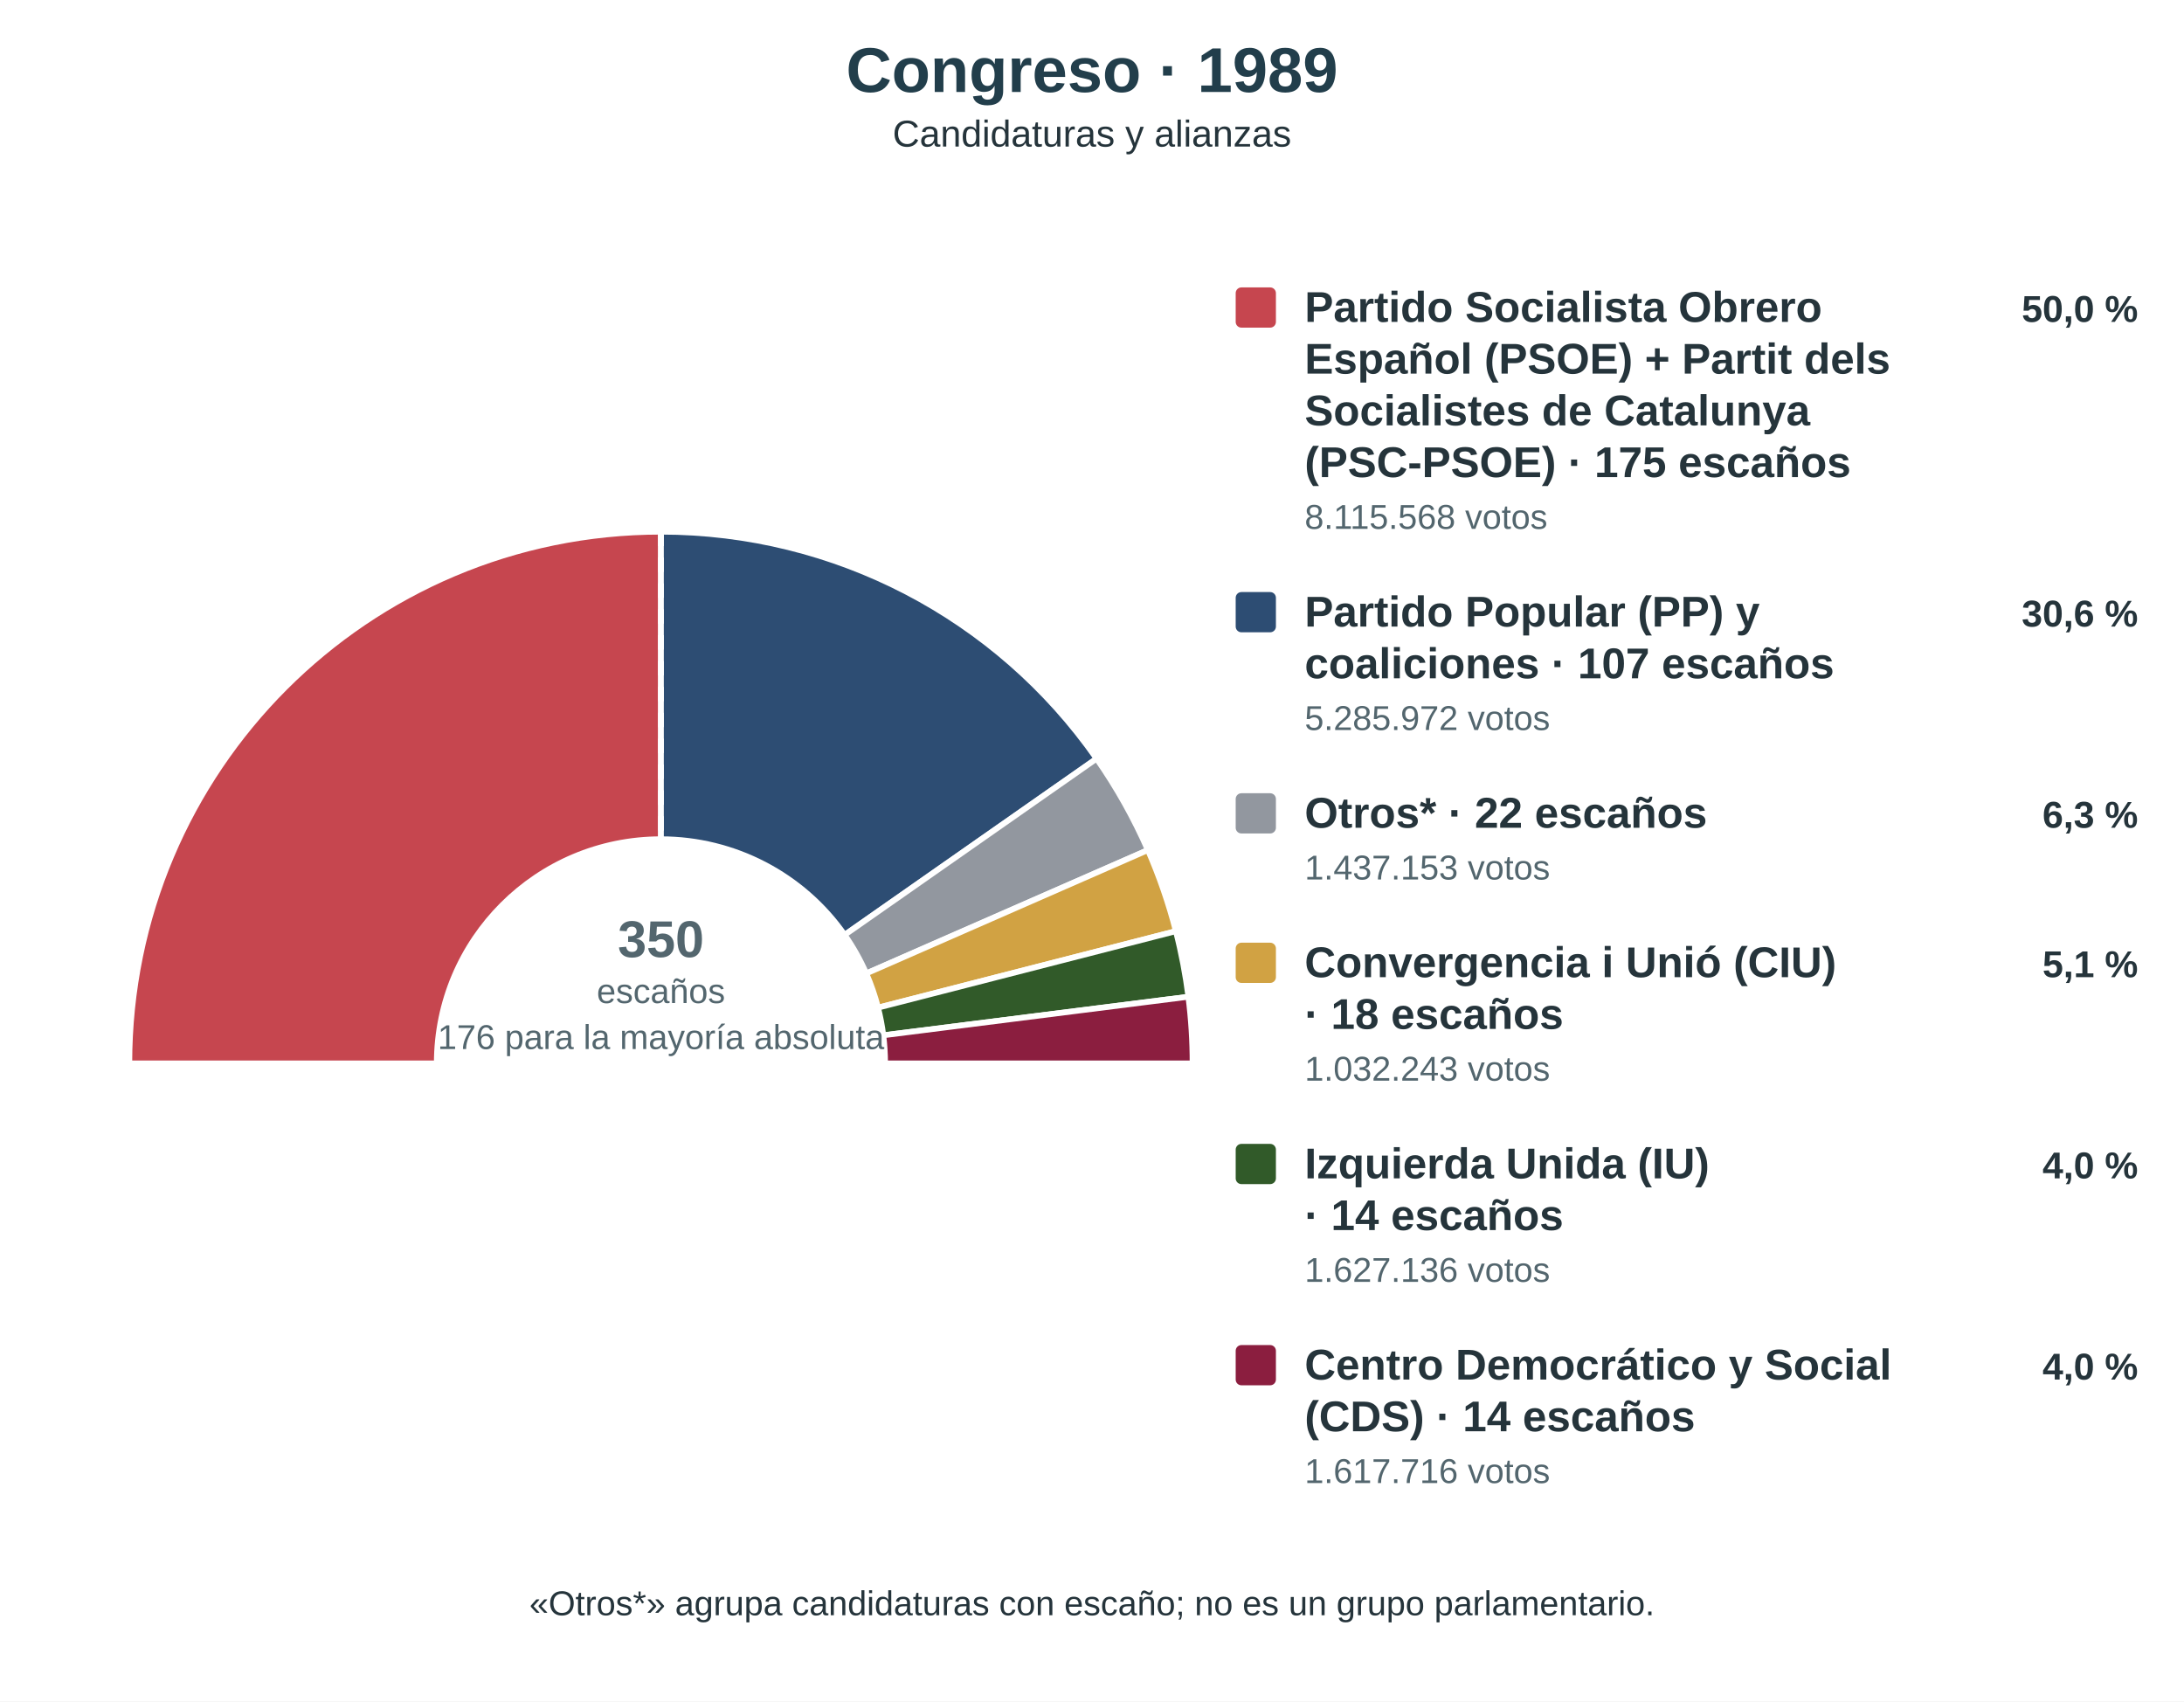
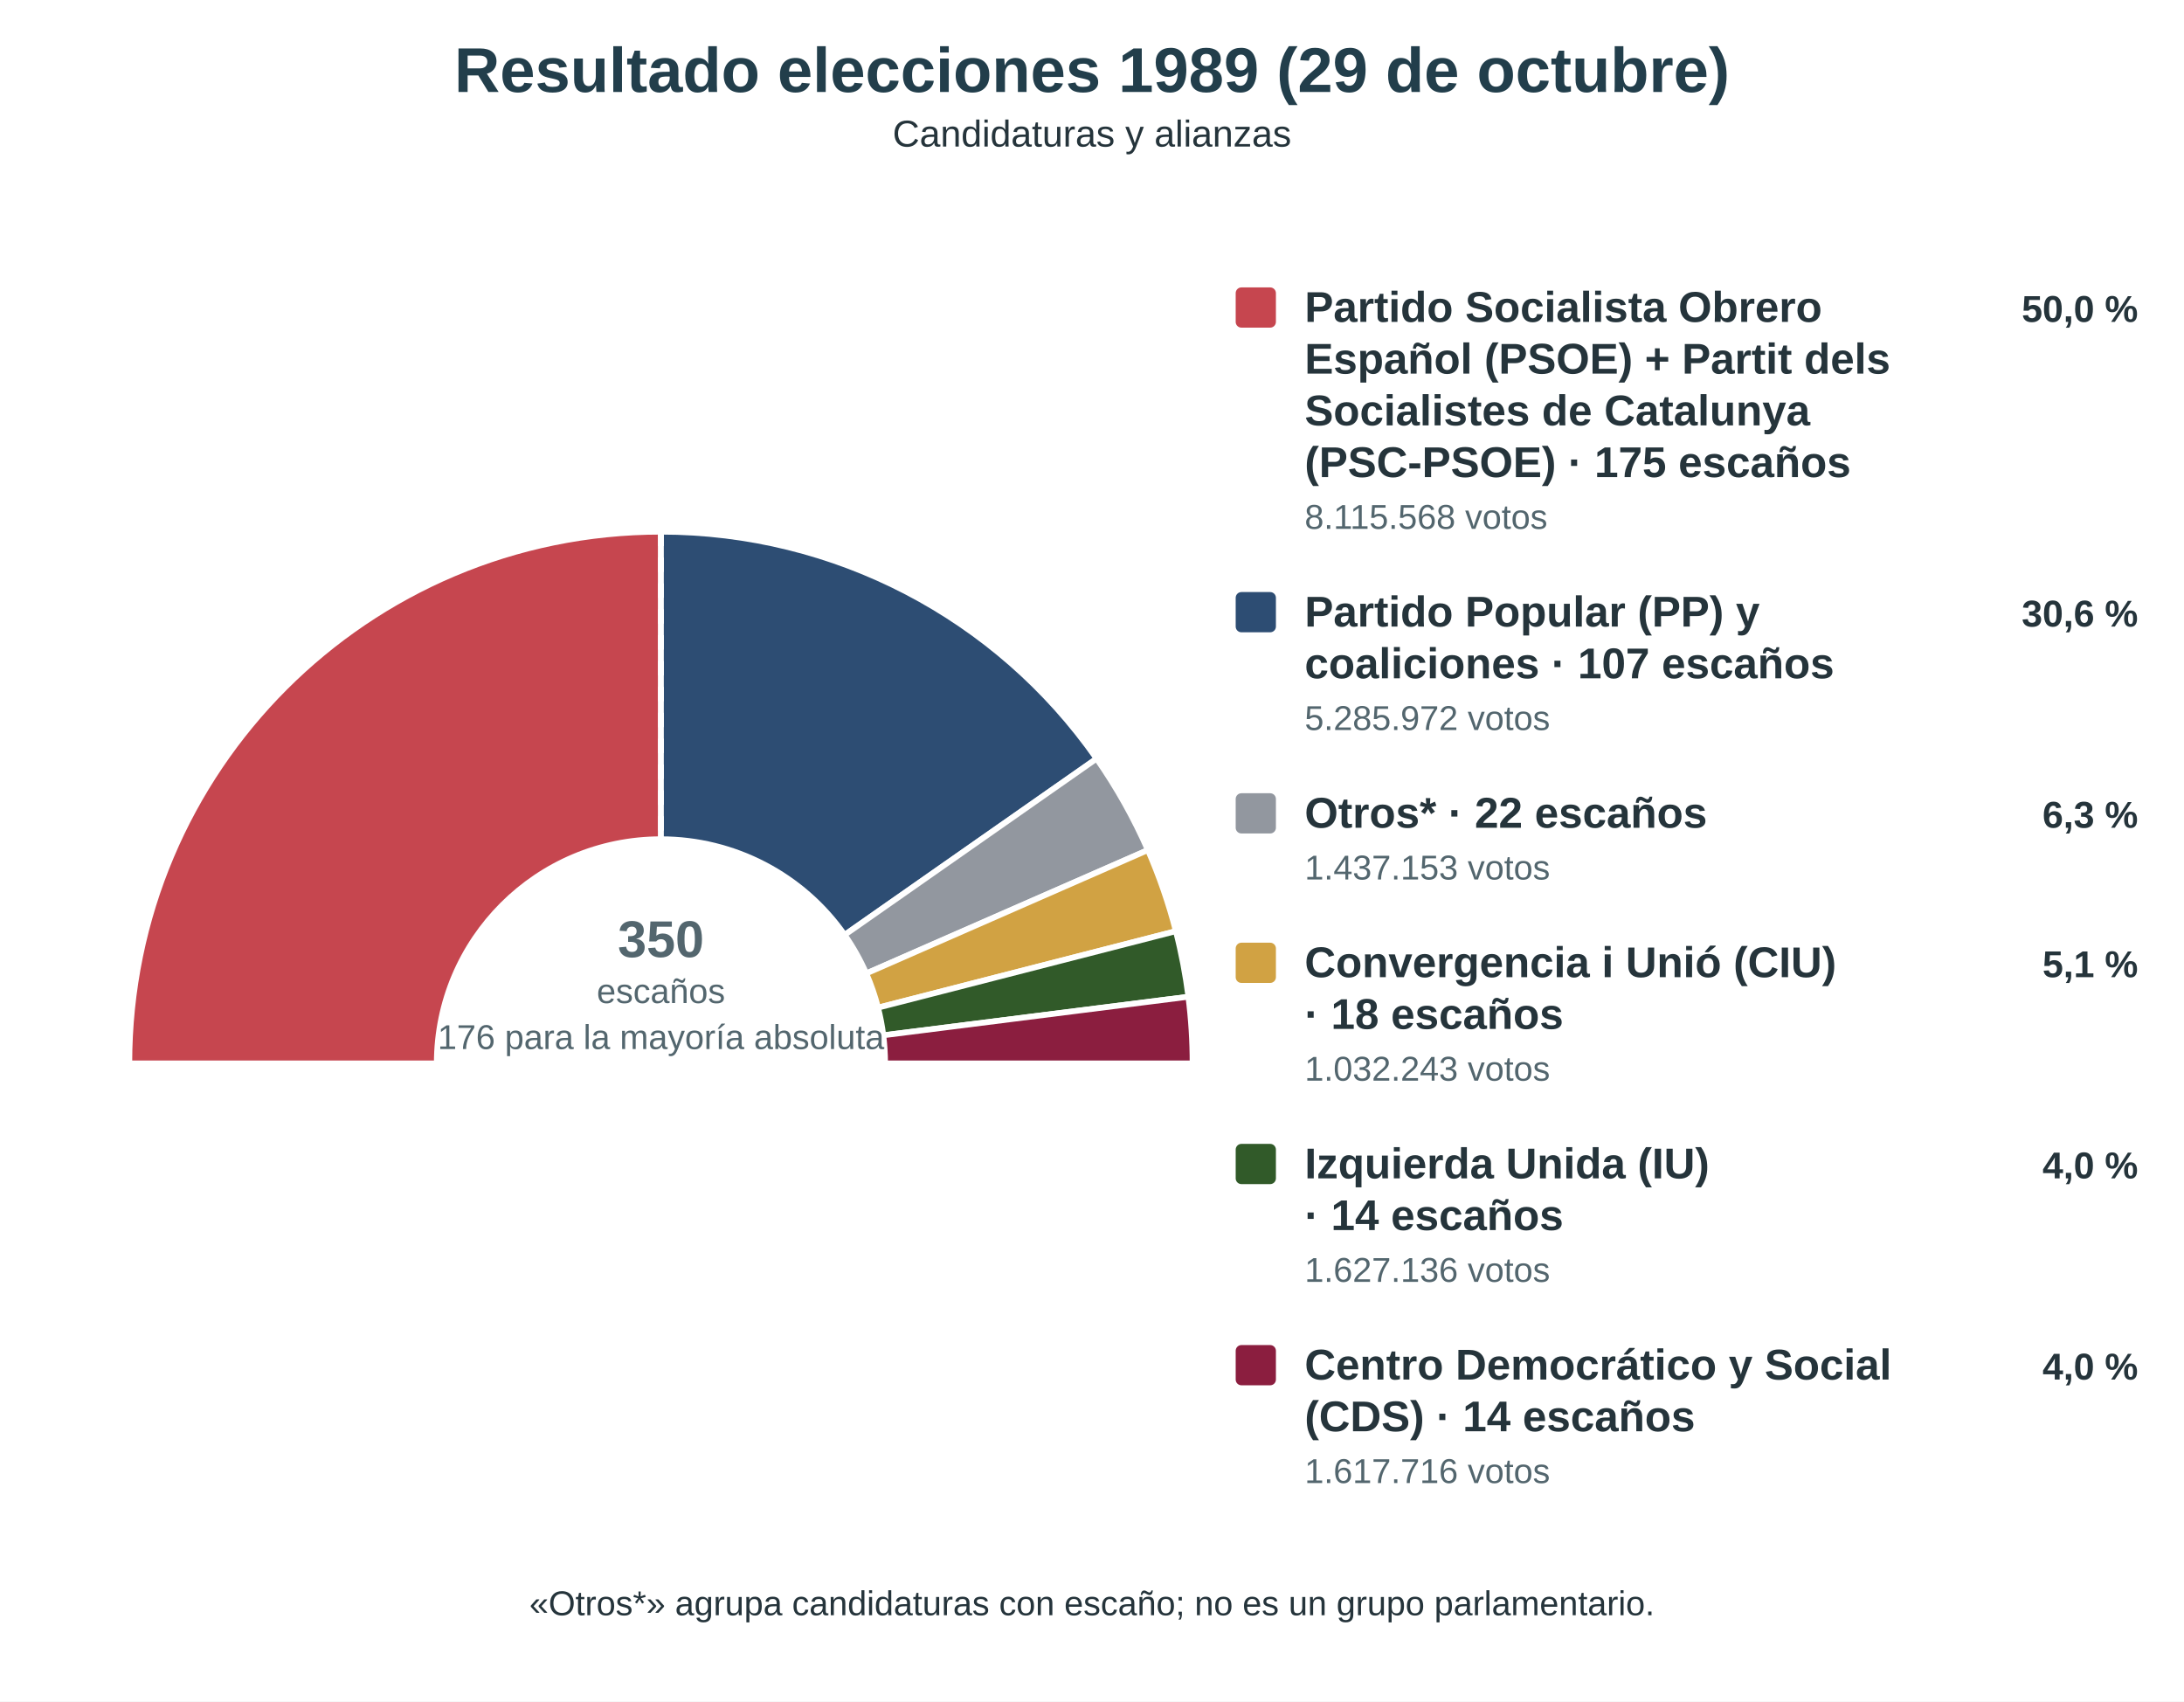
<svg xmlns="http://www.w3.org/2000/svg" width="760" height="592" viewBox="0 0 760 592" role="img" aria-labelledby="title desc">
  <style>text{font-family:"Arial Narrow",Arial,sans-serif;fill:#25343b}.title{font-size:22px;font-weight:700;fill:#223e4b}.subtitle{font-size:13px}.party{font-size:15px;font-weight:700}.share{font-size:13px;font-weight:600}.metric{font-size:12px;fill:#53666e}.center-seat{font-size:18px;font-weight:700;fill:#53666e}.center-note{font-size:12px;fill:#53666e}.footnote{font-size:12px}.sector{stroke:#fff;stroke-width:2}</style>
  <rect width="760" height="592" fill="#fff" />
-   <text class="title" x="380" y="32" text-anchor="middle">Congreso · 1989</text>
+   <text class="title" x="380" y="32" text-anchor="middle">Resultado elecciones 1989 (29 de octubre)</text>
  <text class="subtitle" x="380" y="51" text-anchor="middle">Candidaturas y alianzas</text>
  <path class="sector" data-party="PSOE + PSC" data-seats="175" data-seat-percent="50.000" fill="#c6464f" d="M45.00,370.00 A185,185 0 0 1 230.00,185.00 L230.00,292.00 A78,78 0 0 0 152.00,370.00 Z" />
  <path class="sector" data-party="Partido Popular (PP) y coaliciones" data-seats="107" data-seat-percent="30.571" fill="#2d4d73" d="M230.00,185.00 A185,185 0 0 1 381.60,263.96 L293.92,325.29 A78,78 0 0 0 230.00,292.00 Z" />
  <path class="sector" data-party="Otros*" data-seats="22" data-seat-percent="6.286" fill="#92979f" d="M381.60,263.96 A185,185 0 0 1 399.45,295.77 L301.45,338.70 A78,78 0 0 0 293.92,325.29 Z" />
  <path class="sector" data-party="Convergencia i Unió (CIU)" data-seats="18" data-seat-percent="5.143" fill="#d1a243" d="M399.45,295.77 A185,185 0 0 1 409.19,323.99 L305.55,350.60 A78,78 0 0 0 301.45,338.70 Z" />
  <path class="sector" data-party="Izquierda Unida (IU)" data-seats="14" data-seat-percent="4.000" fill="#315a29" d="M409.19,323.99 A185,185 0 0 1 413.54,346.81 L307.38,360.22 A78,78 0 0 0 305.55,350.60 Z" />
  <path class="sector" data-party="Centro Democrático y Social (CDS)" data-seats="14" data-seat-percent="4.000" fill="#8b1e3f" d="M413.54,346.81 A185,185 0 0 1 415.00,370.00 L308.00,370.00 A78,78 0 0 0 307.38,360.22 Z" />
  <line x1="230" y1="185" x2="230" y2="292" stroke="#fff" stroke-width="2" stroke-dasharray="5 4" />
  <circle cx="230" cy="370" r="77" fill="#fff" />
  <text class="center-seat" x="230" y="333" text-anchor="middle">350</text>
  <text class="center-note" x="230" y="349" text-anchor="middle">escaños</text>
  <text class="center-note" x="230" y="365" text-anchor="middle">176 para la mayoría absoluta</text>
  <rect x="430" y="100" width="14" height="14" rx="2" fill="#c6464f" />
  <text class="party" x="454" y="112">Partido Socialista Obrero</text>
  <text class="share" x="744" y="112" text-anchor="end">50,0 %</text>
  <text class="party" x="454" y="130">Español (PSOE) + Partit dels</text>
  <text class="party" x="454" y="148">Socialistes de Catalunya</text>
  <text class="party" x="454" y="166">(PSC-PSOE) · 175 escaños</text>
  <text class="metric" x="454" y="184">8.115.568 votos</text>
  <rect x="430" y="206" width="14" height="14" rx="2" fill="#2d4d73" />
  <text class="party" x="454" y="218">Partido Popular (PP) y</text>
  <text class="share" x="744" y="218" text-anchor="end">30,6 %</text>
  <text class="party" x="454" y="236">coaliciones · 107 escaños</text>
  <text class="metric" x="454" y="254">5.285.972 votos</text>
  <rect x="430" y="276" width="14" height="14" rx="2" fill="#92979f" />
  <text class="party" x="454" y="288">Otros* · 22 escaños</text>
  <text class="share" x="744" y="288" text-anchor="end">6,3 %</text>
  <text class="metric" x="454" y="306">1.437.153 votos</text>
  <rect x="430" y="328" width="14" height="14" rx="2" fill="#d1a243" />
  <text class="party" x="454" y="340">Convergencia i Unió (CIU)</text>
  <text class="share" x="744" y="340" text-anchor="end">5,1 %</text>
  <text class="party" x="454" y="358">· 18 escaños</text>
  <text class="metric" x="454" y="376">1.032.243 votos</text>
  <rect x="430" y="398" width="14" height="14" rx="2" fill="#315a29" />
  <text class="party" x="454" y="410">Izquierda Unida (IU)</text>
  <text class="share" x="744" y="410" text-anchor="end">4,0 %</text>
  <text class="party" x="454" y="428">· 14 escaños</text>
  <text class="metric" x="454" y="446">1.627.136 votos</text>
  <rect x="430" y="468" width="14" height="14" rx="2" fill="#8b1e3f" />
  <text class="party" x="454" y="480">Centro Democrático y Social</text>
  <text class="share" x="744" y="480" text-anchor="end">4,0 %</text>
  <text class="party" x="454" y="498">(CDS) · 14 escaños</text>
  <text class="metric" x="454" y="516">1.617.716 votos</text>
  <text class="footnote" x="380" y="562" text-anchor="middle">«Otros*» agrupa candidaturas con escaño; no es un grupo parlamentario.</text>
</svg>
